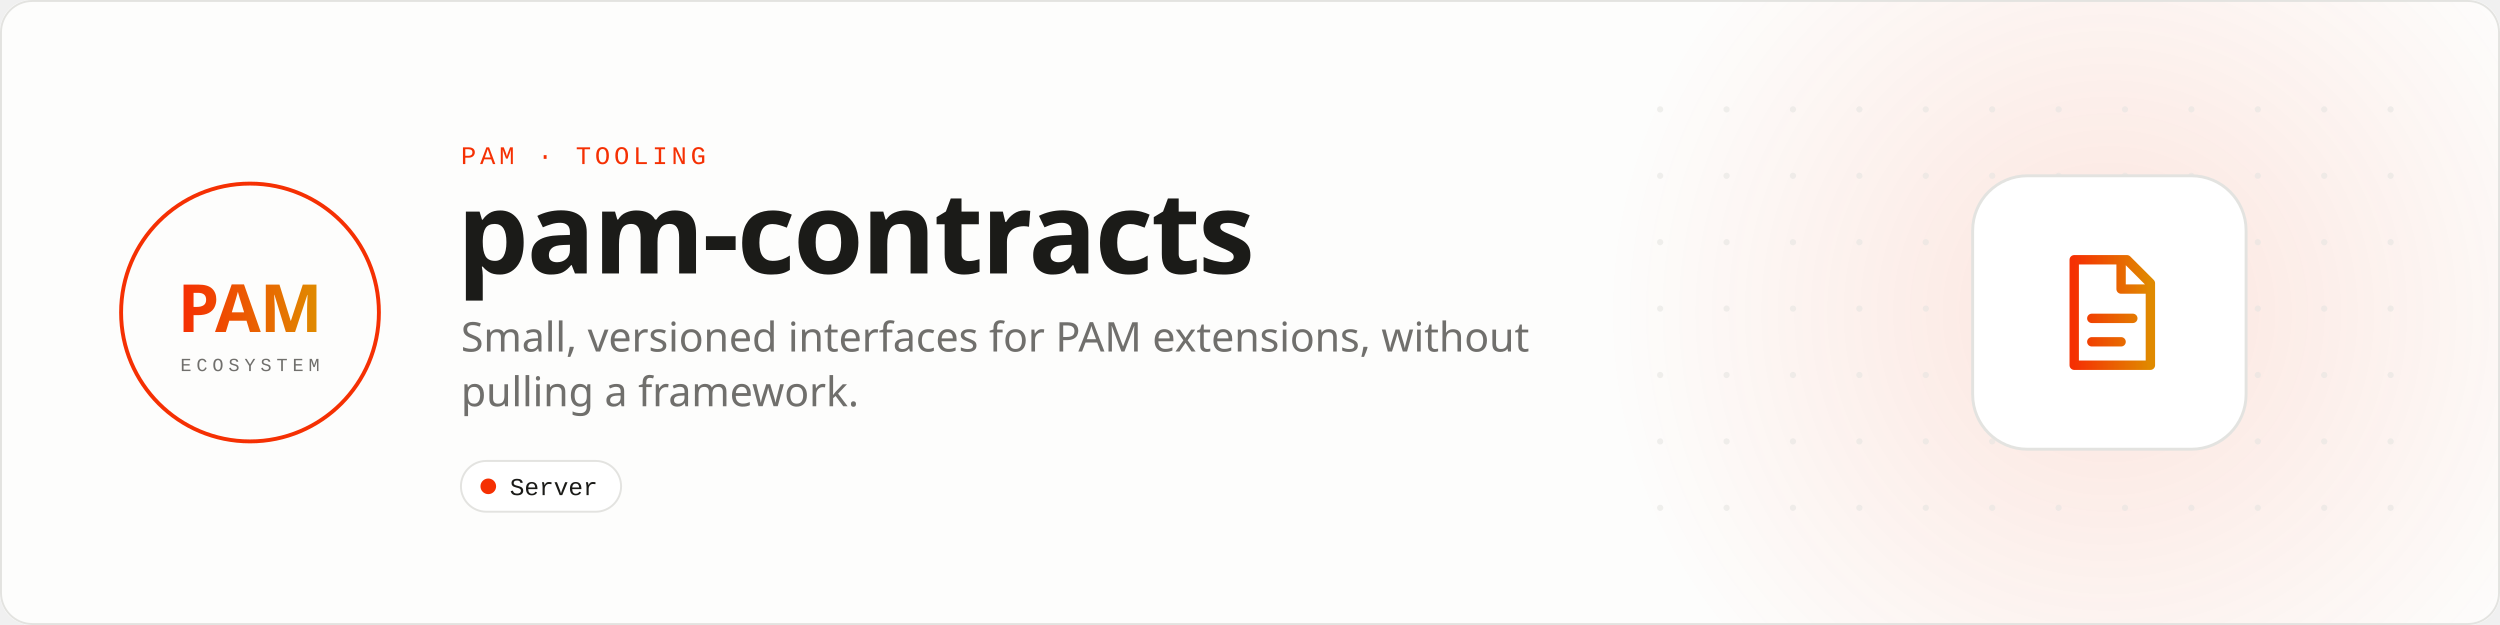
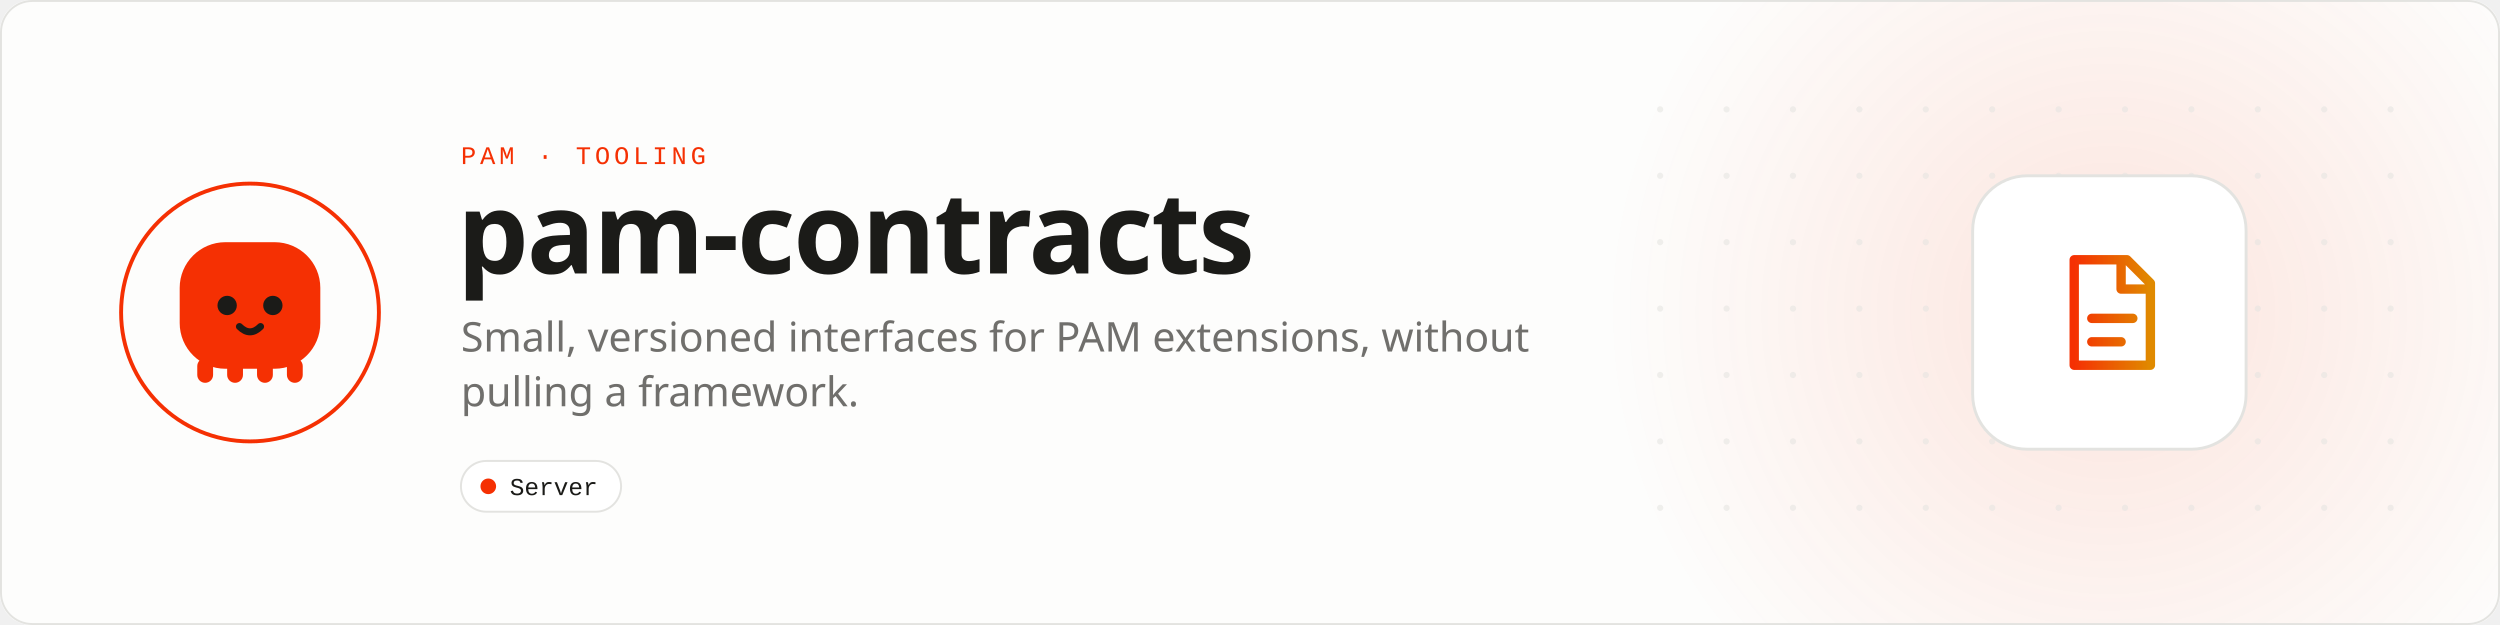
<svg xmlns="http://www.w3.org/2000/svg" viewBox="0 0 1280 320" width="1280" height="320" role="img" aria-label="pam-contracts: Small, versioned interfaces for PAM extensions, without pulling a framework.">
  <defs>
    <linearGradient id="pg" x1="0" y1="0" x2="1" y2="0">
      <stop offset="0" stop-color="#f53003" />
      <stop offset="1" stop-color="#e08a00" />
    </linearGradient>
    <radialGradient id="gl">
      <stop offset="0" stop-color="#f53003" stop-opacity=".12" />
      <stop offset="1" stop-color="#f53003" stop-opacity="0" />
    </radialGradient>
    <clipPath id="cl">
      <rect width="1280" height="320" rx="16" />
    </clipPath>
  </defs>
  <g clip-path="url(#cl)">
    <rect width="1280" height="320" fill="#fdfdfc" />
    <circle cx="1080" cy="160" r="260" fill="url(#gl)" />
    <g fill="#e3e3e0" opacity=".55">
      <circle cx="850" cy="56" r="1.6" />
      <circle cx="850" cy="90" r="1.6" />
      <circle cx="850" cy="124" r="1.6" />
      <circle cx="850" cy="158" r="1.6" />
      <circle cx="850" cy="192" r="1.6" />
      <circle cx="850" cy="226" r="1.6" />
      <circle cx="850" cy="260" r="1.6" />
      <circle cx="884" cy="56" r="1.6" />
      <circle cx="884" cy="90" r="1.6" />
      <circle cx="884" cy="124" r="1.6" />
      <circle cx="884" cy="158" r="1.6" />
      <circle cx="884" cy="192" r="1.6" />
      <circle cx="884" cy="226" r="1.6" />
      <circle cx="884" cy="260" r="1.6" />
      <circle cx="918" cy="56" r="1.6" />
      <circle cx="918" cy="90" r="1.6" />
      <circle cx="918" cy="124" r="1.6" />
      <circle cx="918" cy="158" r="1.6" />
      <circle cx="918" cy="192" r="1.6" />
      <circle cx="918" cy="226" r="1.6" />
      <circle cx="918" cy="260" r="1.6" />
      <circle cx="952" cy="56" r="1.6" />
      <circle cx="952" cy="90" r="1.6" />
      <circle cx="952" cy="124" r="1.6" />
      <circle cx="952" cy="158" r="1.6" />
      <circle cx="952" cy="192" r="1.6" />
      <circle cx="952" cy="226" r="1.6" />
      <circle cx="952" cy="260" r="1.6" />
      <circle cx="986" cy="56" r="1.6" />
      <circle cx="986" cy="90" r="1.6" />
      <circle cx="986" cy="124" r="1.6" />
      <circle cx="986" cy="158" r="1.6" />
      <circle cx="986" cy="192" r="1.6" />
      <circle cx="986" cy="226" r="1.6" />
      <circle cx="986" cy="260" r="1.6" />
      <circle cx="1020" cy="56" r="1.6" />
      <circle cx="1020" cy="90" r="1.6" />
      <circle cx="1020" cy="124" r="1.6" />
      <circle cx="1020" cy="158" r="1.6" />
      <circle cx="1020" cy="192" r="1.6" />
      <circle cx="1020" cy="226" r="1.6" />
      <circle cx="1020" cy="260" r="1.6" />
      <circle cx="1054" cy="56" r="1.6" />
      <circle cx="1054" cy="90" r="1.6" />
      <circle cx="1054" cy="124" r="1.6" />
      <circle cx="1054" cy="158" r="1.6" />
      <circle cx="1054" cy="192" r="1.6" />
      <circle cx="1054" cy="226" r="1.6" />
      <circle cx="1054" cy="260" r="1.6" />
      <circle cx="1088" cy="56" r="1.6" />
      <circle cx="1088" cy="90" r="1.6" />
      <circle cx="1088" cy="124" r="1.6" />
      <circle cx="1088" cy="158" r="1.6" />
      <circle cx="1088" cy="192" r="1.6" />
      <circle cx="1088" cy="226" r="1.6" />
      <circle cx="1088" cy="260" r="1.6" />
      <circle cx="1122" cy="56" r="1.6" />
      <circle cx="1122" cy="90" r="1.6" />
      <circle cx="1122" cy="124" r="1.6" />
      <circle cx="1122" cy="158" r="1.6" />
      <circle cx="1122" cy="192" r="1.6" />
      <circle cx="1122" cy="226" r="1.6" />
      <circle cx="1122" cy="260" r="1.6" />
      <circle cx="1156" cy="56" r="1.6" />
      <circle cx="1156" cy="90" r="1.6" />
      <circle cx="1156" cy="124" r="1.6" />
      <circle cx="1156" cy="158" r="1.6" />
      <circle cx="1156" cy="192" r="1.6" />
      <circle cx="1156" cy="226" r="1.6" />
      <circle cx="1156" cy="260" r="1.6" />
      <circle cx="1190" cy="56" r="1.6" />
      <circle cx="1190" cy="90" r="1.6" />
      <circle cx="1190" cy="124" r="1.6" />
      <circle cx="1190" cy="158" r="1.6" />
      <circle cx="1190" cy="192" r="1.6" />
      <circle cx="1190" cy="226" r="1.6" />
      <circle cx="1190" cy="260" r="1.6" />
      <circle cx="1224" cy="56" r="1.6" />
      <circle cx="1224" cy="90" r="1.6" />
      <circle cx="1224" cy="124" r="1.6" />
      <circle cx="1224" cy="158" r="1.6" />
      <circle cx="1224" cy="192" r="1.6" />
      <circle cx="1224" cy="226" r="1.6" />
      <circle cx="1224" cy="260" r="1.6" />
    </g>
  </g>
  <rect x=".5" y=".5" width="1279" height="319" rx="16" fill="none" stroke="#e3e3e0" />
  <circle cx="128" cy="160" r="66" fill="#fdfdfc" stroke="#f53003" stroke-width="2" />
  <circle cx="128" cy="160" r="66" fill="none" stroke="#f53003">
    <animate attributeName="r" values="66;92" dur="3s" repeatCount="indefinite" />
    <animate attributeName="stroke-opacity" values=".5;0" dur="3s" repeatCount="indefinite" />
  </circle>
-   <text x="128" y="170" text-anchor="middle" font-family="-apple-system, BlinkMacSystemFont, 'Segoe UI', 'Noto Sans', Helvetica, Arial, sans-serif" font-weight="700" font-size="34" letter-spacing="-.5" fill="url(#pg)">PAM</text>
-   <text x="128" y="190" text-anchor="middle" font-family="ui-monospace, SFMono-Regular, 'SF Mono', Menlo, Consolas, 'Liberation Mono', monospace" font-size="9.5" letter-spacing="2.5" fill="#706f6c">ECOSYSTEM</text>
+   <g transform="translate(74 104.2) scale(.9)">
+     <rect x="30" y="88" width="9" height="14" rx="4.5" fill="#f53003" />
+     <rect x="47" y="88" width="9" height="14" rx="4.5" fill="#f53003" />
+     <rect x="64" y="88" width="9" height="14" rx="4.5" fill="#f53003" />
+     <rect x="81" y="88" width="9" height="14" rx="4.5" fill="#f53003" />
+     <rect x="20" y="22" width="80" height="72" rx="26" fill="#f53003" />
+     <circle cx="47" cy="58" r="5.5" fill="#1b1b18" />
+     <circle cx="73" cy="58" r="5.5" fill="#1b1b18" />
+     <path d="M54 70q6 6 12 0" stroke="#1b1b18" stroke-width="4" stroke-linecap="round" fill="none" />
+   </g>
  <text x="236" y="84" font-family="ui-monospace, SFMono-Regular, 'SF Mono', Menlo, Consolas, 'Liberation Mono', monospace" font-size="13" letter-spacing="2" fill="#f53003">PAM · TOOLING</text>
  <text x="234" y="140" font-family="-apple-system, BlinkMacSystemFont, 'Segoe UI', 'Noto Sans', Helvetica, Arial, sans-serif" font-weight="700" font-size="58" letter-spacing="-1" fill="#1b1b18">pam-contracts</text>
  <text x="236" y="180" font-family="-apple-system, BlinkMacSystemFont, 'Segoe UI', 'Noto Sans', Helvetica, Arial, sans-serif" font-size="21" fill="#706f6c">Small, versioned interfaces for PAM extensions, without</text>
  <text x="236" y="208" font-family="-apple-system, BlinkMacSystemFont, 'Segoe UI', 'Noto Sans', Helvetica, Arial, sans-serif" font-size="21" fill="#706f6c">pulling a framework.</text>
  <rect x="236" y="236" width="82" height="26" rx="13" fill="#ffffff" stroke="#e3e3e0" />
  <circle cx="250" cy="249" r="4" fill="#f53003" />
  <text x="261" y="253.5" font-family="ui-monospace, SFMono-Regular, 'SF Mono', Menlo, Consolas, 'Liberation Mono', monospace" font-size="12.5" fill="#1b1b18">Server</text>
  <rect x="1010" y="90" width="140" height="140" rx="28" fill="#ffffff" stroke="#e3e3e0" stroke-width="1.5" />
  <g transform="translate(1044 124) scale(3)" fill="none" stroke="url(#pg)" stroke-width="1.6" stroke-linecap="round" stroke-linejoin="round">
    <path d="M6 3h9l4 4v14H6zM14 3v5h5M9 13h7M9 17h5" />
  </g>
</svg>
